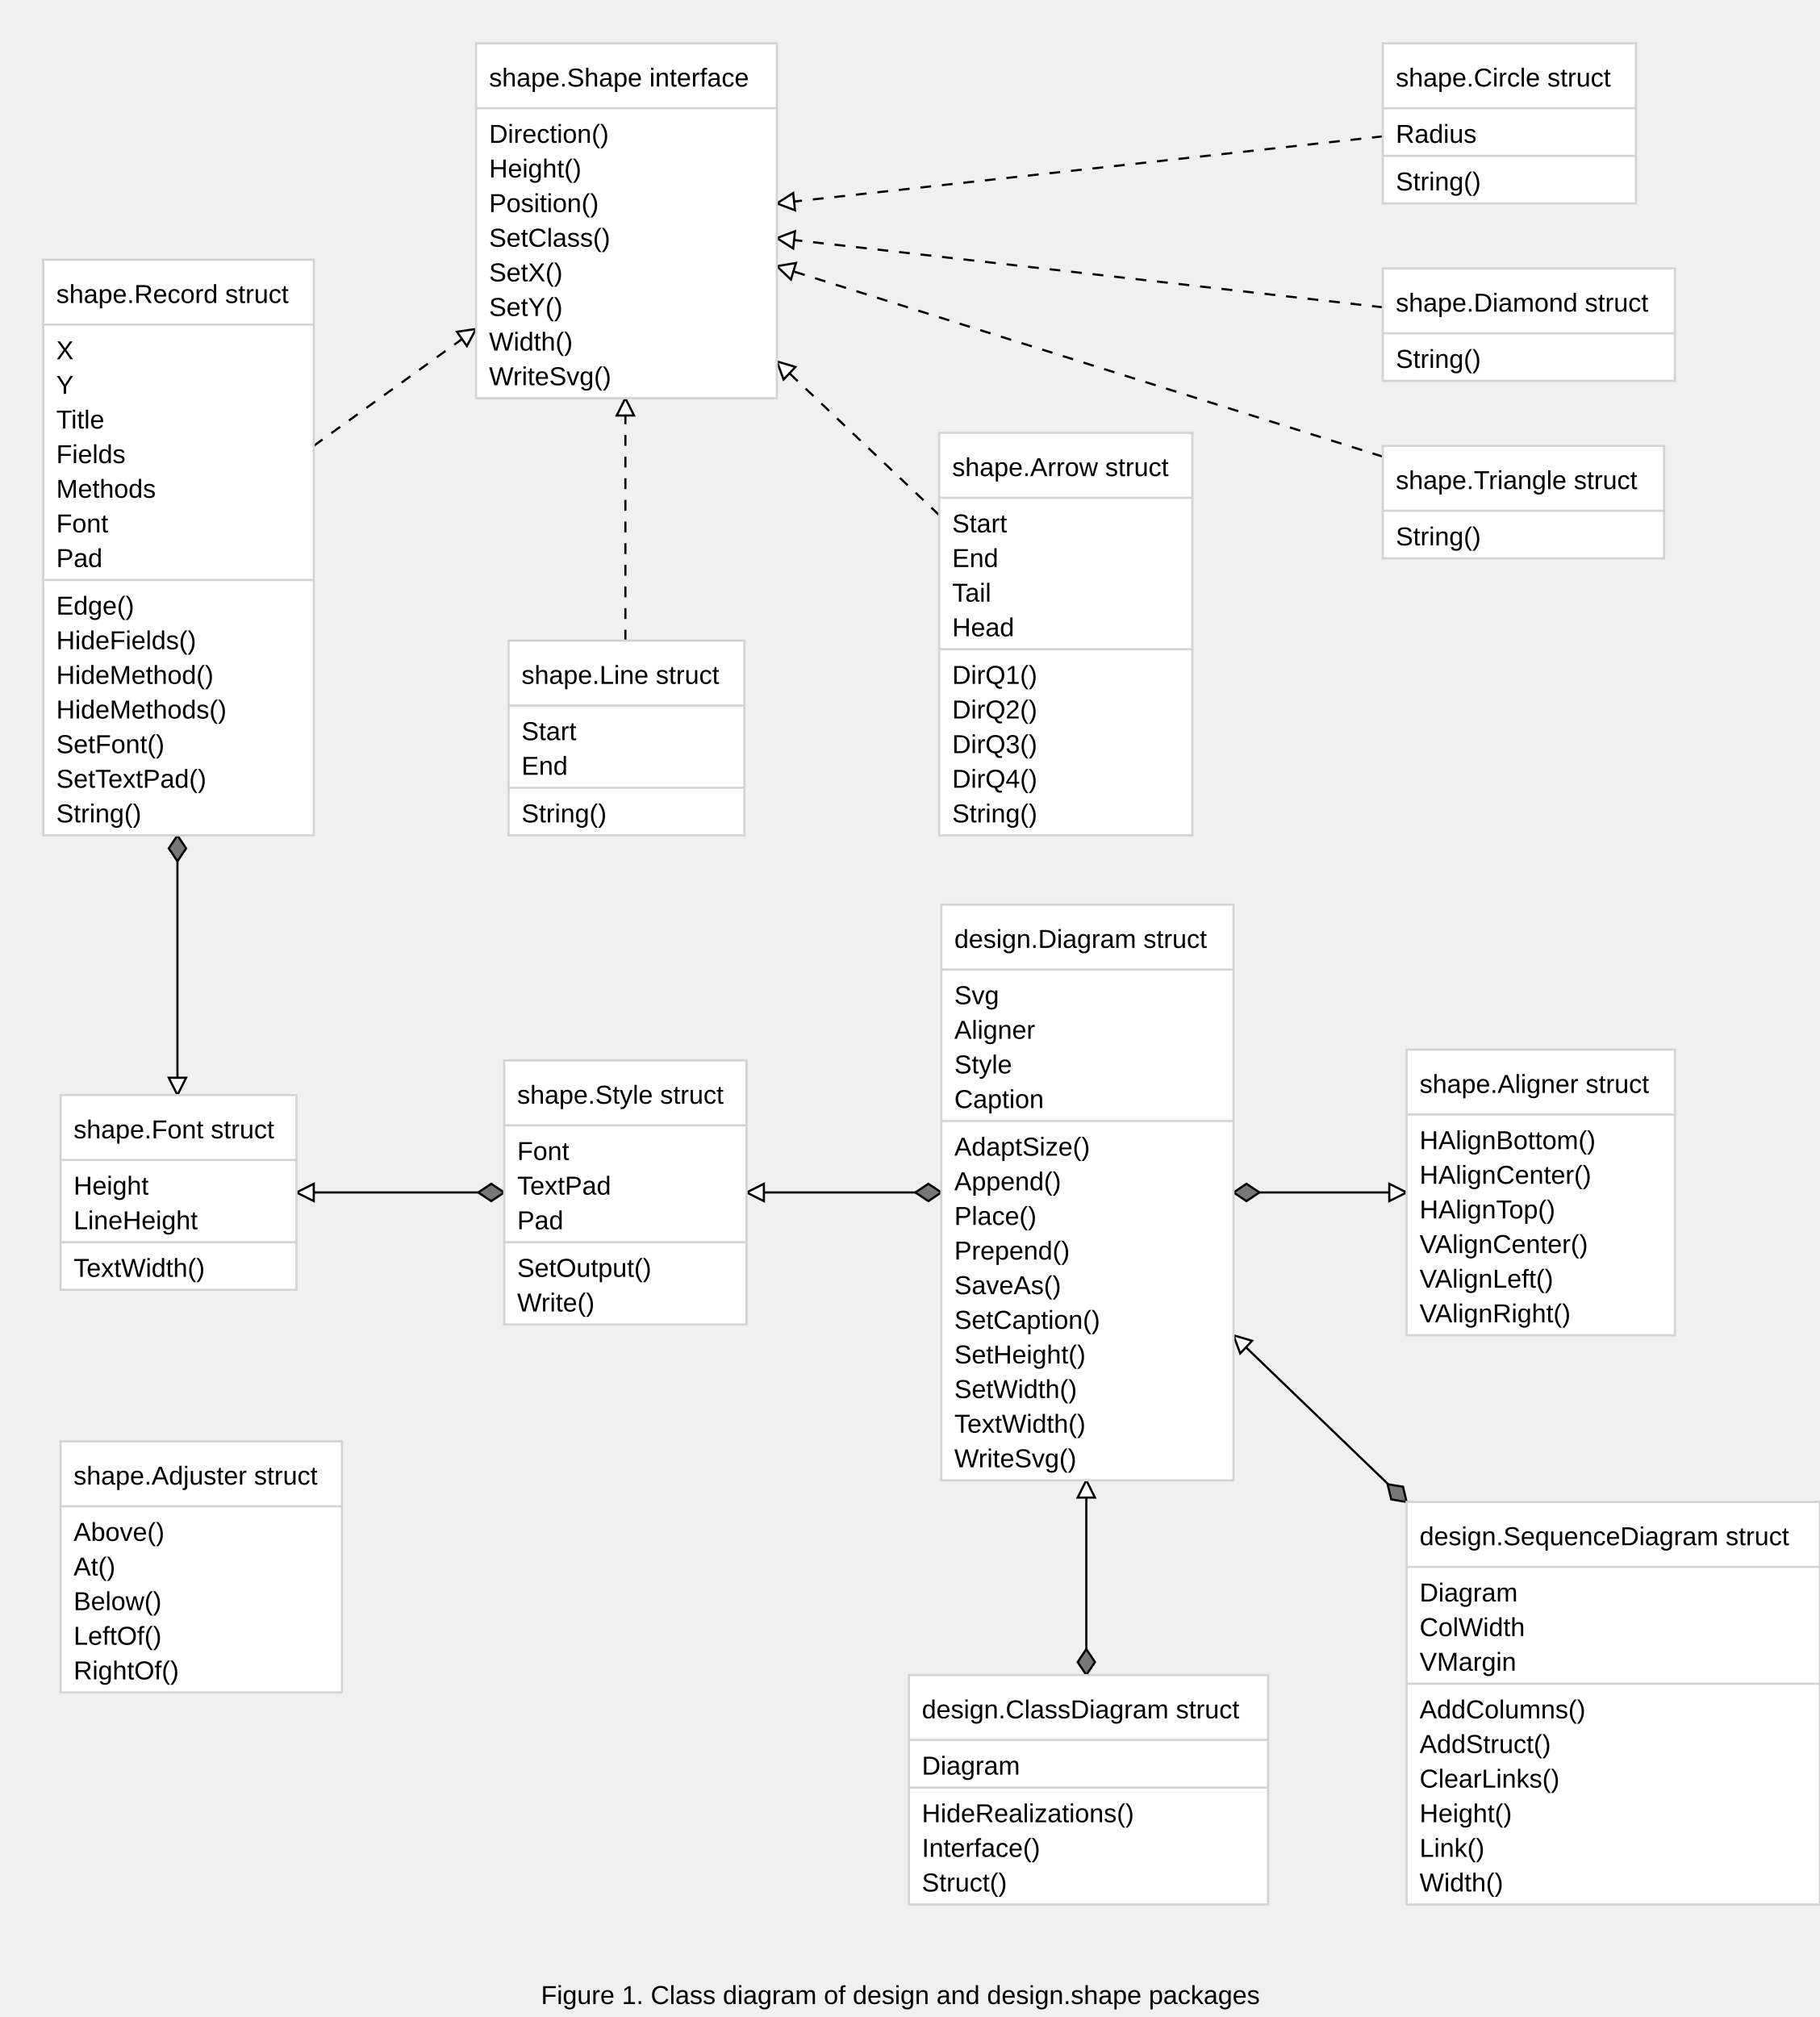
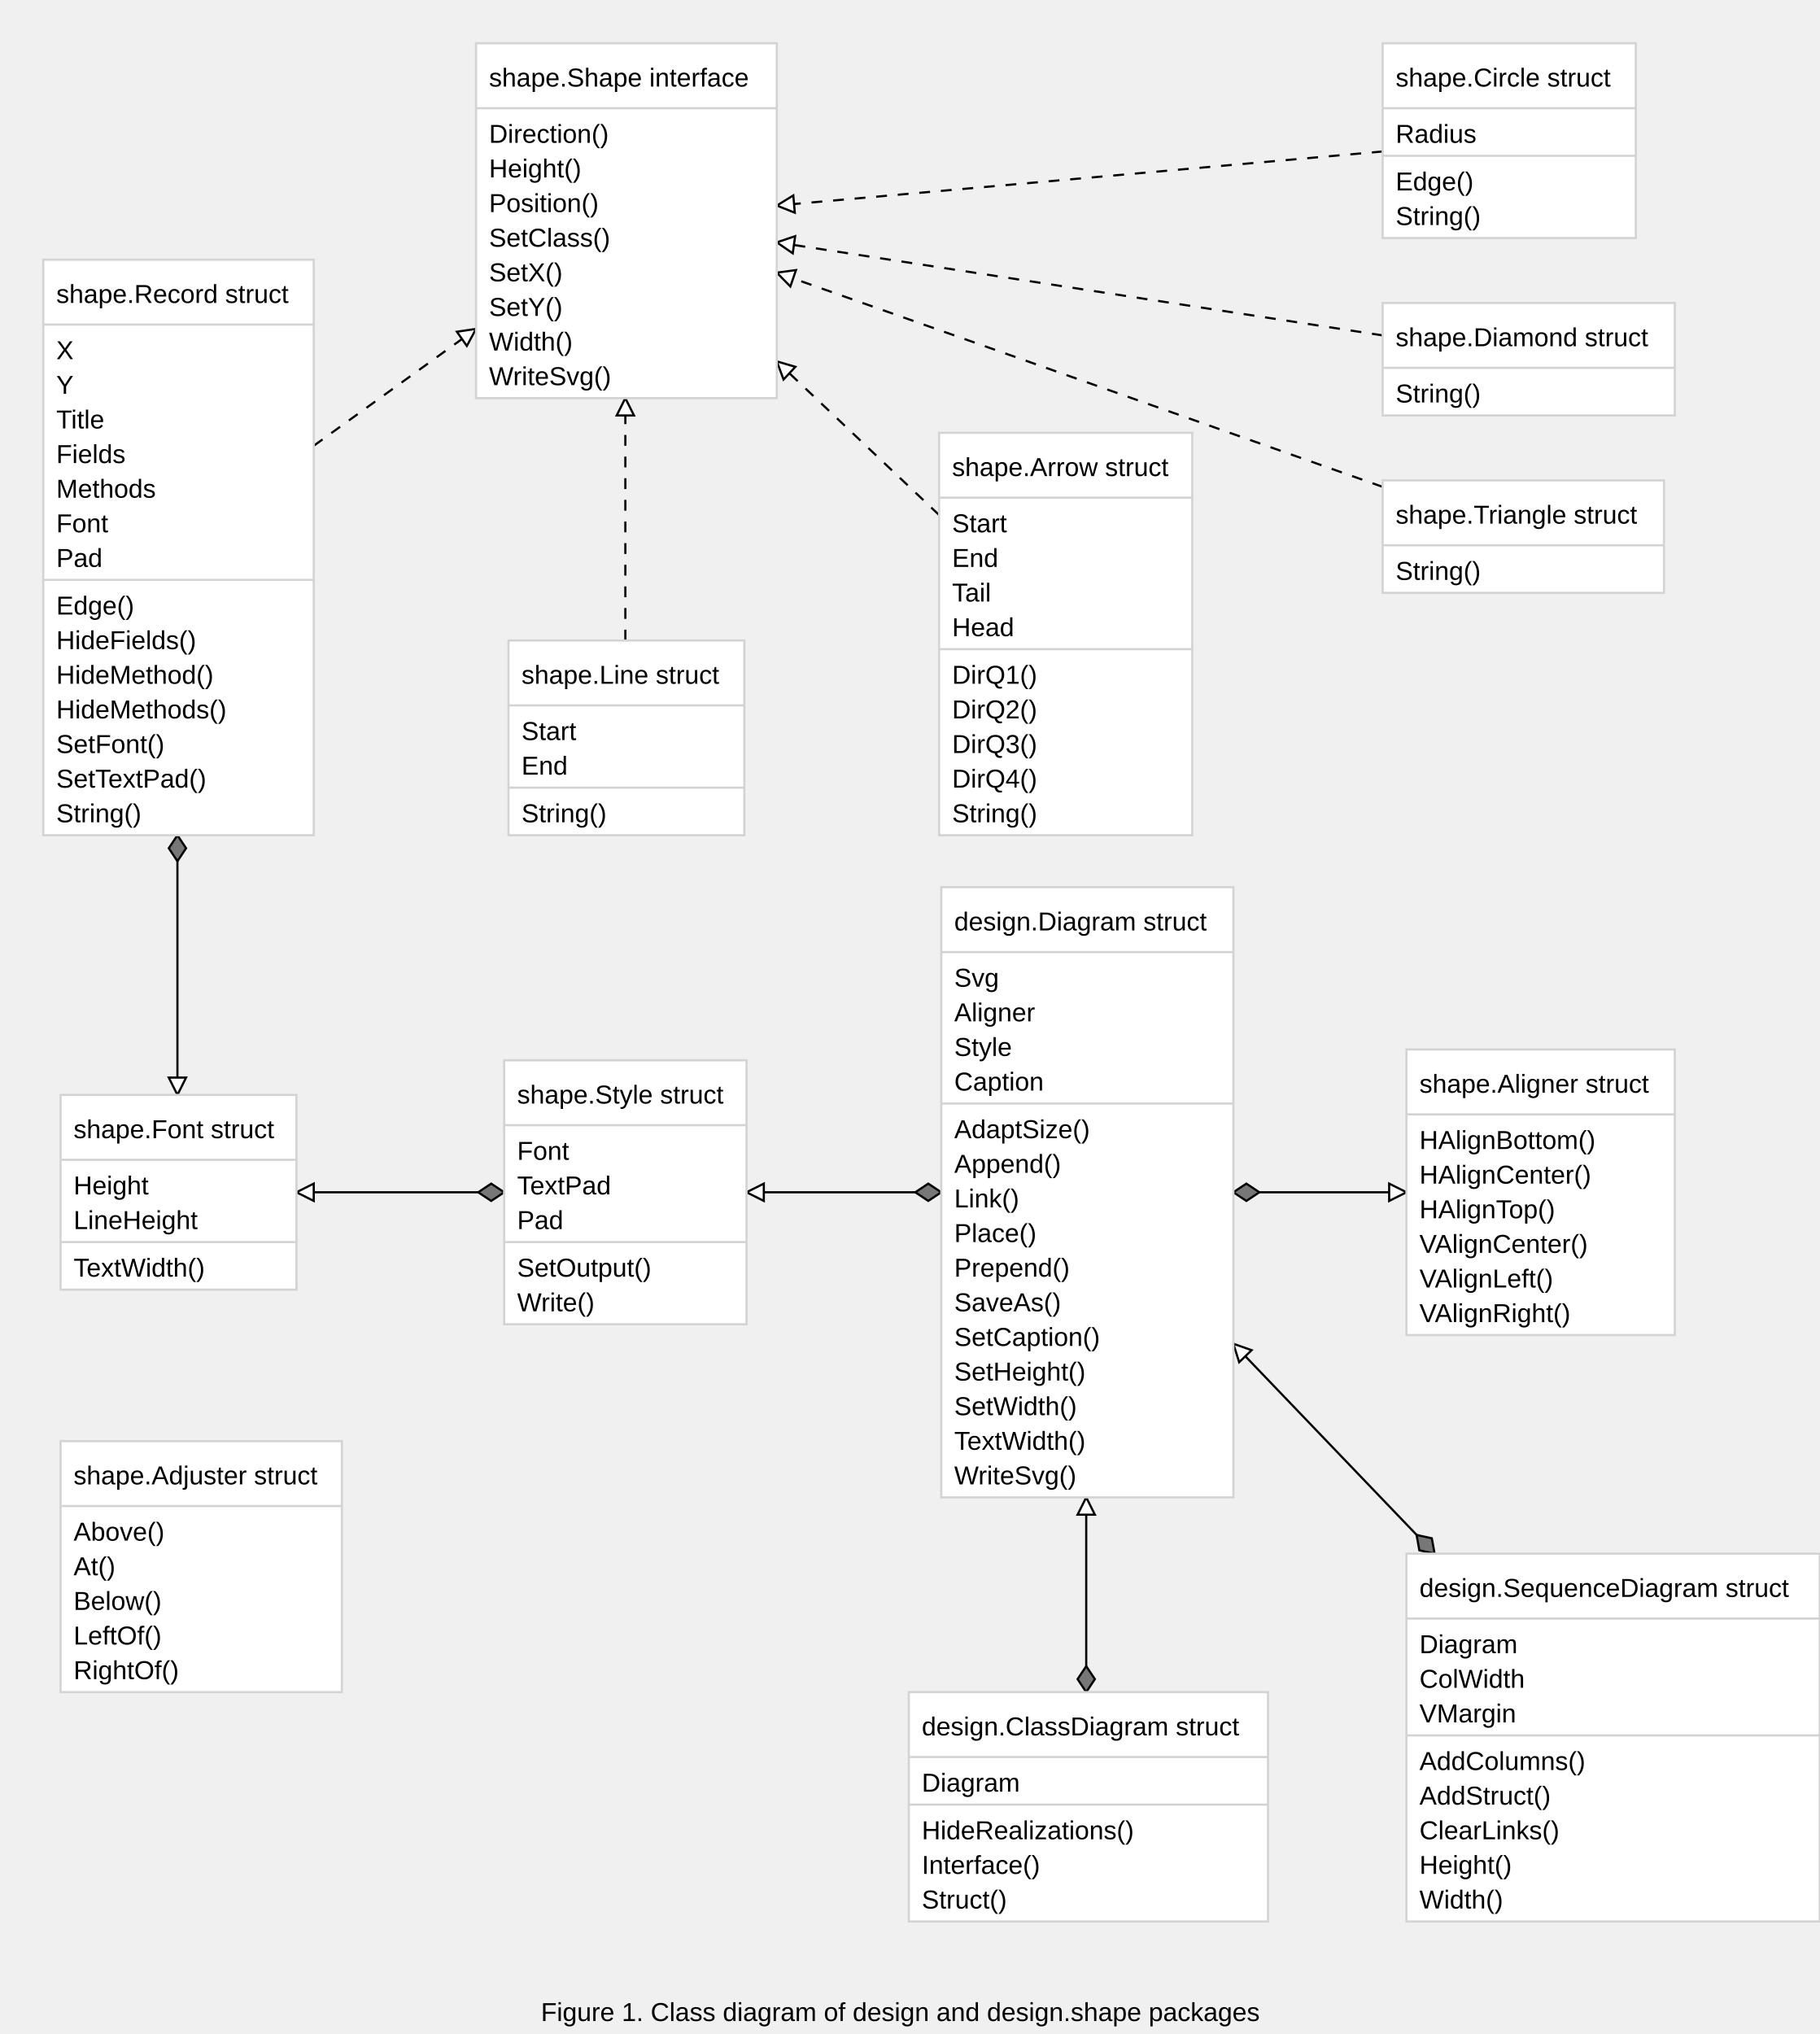
- <svg xmlns="http://www.w3.org/2000/svg" width="841" height="932" font-family="Arial, Helvetica, sans-serif">
+ <svg xmlns="http://www.w3.org/2000/svg" width="841" height="940" font-family="Arial, Helvetica, sans-serif">
  <path stroke="black" stroke-dasharray="5,5,5" d="M145,206 L220,152" />
  <g transform="rotate(-35 220 152)">
    <path stroke="black" fill="#ffffff" d="M220,152 l-8,-4 l 0,8 Z" />
  </g>
  <path stroke="black" stroke-dasharray="5,5,5" d="M434,238 L359,167" />
  <g transform="rotate(223 359 167)">
    <path stroke="black" fill="#ffffff" d="M359,167 l-8,-4 l 0,8 Z" />
  </g>
  <path stroke="black" stroke-dasharray="5,5,5" d="M289,296 L289,184" />
  <g transform="rotate(-90 289 184)">
    <path stroke="black" fill="#ffffff" d="M289,184 l-8,-4 l 0,8 Z" />
  </g>
-   <path stroke="black" stroke-dasharray="5,5,5" d="M639,63 L359,94" />
-   <g transform="rotate(174 359 94)">
-     <path stroke="black" fill="#ffffff" d="M359,94 l-8,-4 l 0,8 Z" />
-   </g>
-   <path stroke="black" stroke-dasharray="5,5,5" d="M639,142 L359,110" />
-   <g transform="rotate(186 359 110)">
-     <path stroke="black" fill="#ffffff" d="M359,110 l-8,-4 l 0,8 Z" />
-   </g>
-   <path stroke="black" stroke-dasharray="5,5,5" d="M639,211 L359,123" />
-   <g transform="rotate(197 359 123)">
-     <path stroke="black" fill="#ffffff" d="M359,123 l-8,-4 l 0,8 Z" />
+   <path stroke="black" stroke-dasharray="5,5,5" d="M639,70 L359,95" />
+   <g transform="rotate(175 359 95)">
+     <path stroke="black" fill="#ffffff" d="M359,95 l-8,-4 l 0,8 Z" />
+   </g>
+   <path stroke="black" stroke-dasharray="5,5,5" d="M639,155 L359,112" />
+   <g transform="rotate(188 359 112)">
+     <path stroke="black" fill="#ffffff" d="M359,112 l-8,-4 l 0,8 Z" />
+   </g>
+   <path stroke="black" stroke-dasharray="5,5,5" d="M639,225 L359,126" />
+   <g transform="rotate(199 359 126)">
+     <path stroke="black" fill="#ffffff" d="M359,126 l-8,-4 l 0,8 Z" />
  </g>
  <path stroke="black" d="M82,386 L82,506" />
  <g transform="rotate(90 82 386)">
    <path stroke="black" fill="#777777" d="M82,386 l 6,-4 6,4 -6,4 -6,-4" />
  </g>
  <g transform="rotate(90 82 506)">
    <path stroke="black" fill="#ffffff" d="M82,506 l-8,-4 l 0,8 Z" />
  </g>
  <path stroke="black" d="M233,551 L137,551" />
  <g transform="rotate(180 233 551)">
    <path stroke="black" fill="#777777" d="M233,551 l 6,-4 6,4 -6,4 -6,-4" />
  </g>
  <g transform="rotate(180 137 551)">
    <path stroke="black" fill="#ffffff" d="M137,551 l-8,-4 l 0,8 Z" />
  </g>
-   <path stroke="black" d="M650,694 L570,617" />
-   <g transform="rotate(223 650 694)">
-     <path stroke="black" fill="#777777" d="M650,694 l 6,-4 6,4 -6,4 -6,-4" />
-   </g>
-   <g transform="rotate(223 570 617)">
-     <path stroke="black" fill="#ffffff" d="M570,617 l-8,-4 l 0,8 Z" />
-   </g>
-   <path stroke="black" d="M502,774 L502,684" />
-   <g transform="rotate(-90 502 774)">
-     <path stroke="black" fill="#777777" d="M502,774 l 6,-4 6,4 -6,4 -6,-4" />
-   </g>
-   <g transform="rotate(-90 502 684)">
-     <path stroke="black" fill="#ffffff" d="M502,684 l-8,-4 l 0,8 Z" />
+   <path stroke="black" d="M663,718 L570,621" />
+   <g transform="rotate(226 663 718)">
+     <path stroke="black" fill="#777777" d="M663,718 l 6,-4 6,4 -6,4 -6,-4" />
+   </g>
+   <g transform="rotate(226 570 621)">
+     <path stroke="black" fill="#ffffff" d="M570,621 l-8,-4 l 0,8 Z" />
+   </g>
+   <path stroke="black" d="M502,782 L502,692" />
+   <g transform="rotate(-90 502 782)">
+     <path stroke="black" fill="#777777" d="M502,782 l 6,-4 6,4 -6,4 -6,-4" />
+   </g>
+   <g transform="rotate(-90 502 692)">
+     <path stroke="black" fill="#ffffff" d="M502,692 l-8,-4 l 0,8 Z" />
  </g>
  <path stroke="black" d="M570,551 L650,551" />
  <g transform="rotate(0 570 551)">
    <path stroke="black" fill="#777777" d="M570,551 l 6,-4 6,4 -6,4 -6,-4" />
  </g>
  <g transform="rotate(0 650 551)">
    <path stroke="black" fill="#ffffff" d="M650,551 l-8,-4 l 0,8 Z" />
  </g>
  <path stroke="black" d="M435,551 L345,551" />
  <g transform="rotate(180 435 551)">
    <path stroke="black" fill="#777777" d="M435,551 l 6,-4 6,4 -6,4 -6,-4" />
  </g>
  <g transform="rotate(180 345 551)">
    <path stroke="black" fill="#ffffff" d="M345,551 l-8,-4 l 0,8 Z" />
  </g>
  <rect stroke="#d3d3d3" fill="#ffffff" x="220" y="20" width="139" height="164" />
  <line stroke="#d3d3d3" x1="220" y1="50" x2="359" y2="50" />
  <text font-family="Arial,Helvetica,sans-serif" font-size="12px" x="226" y="66">Direction()</text>
  <text font-family="Arial,Helvetica,sans-serif" font-size="12px" x="226" y="82">Height()</text>
  <text font-family="Arial,Helvetica,sans-serif" font-size="12px" x="226" y="98">Position()</text>
  <text font-family="Arial,Helvetica,sans-serif" font-size="12px" x="226" y="114">SetClass()</text>
  <text font-family="Arial,Helvetica,sans-serif" font-size="12px" x="226" y="130">SetX()</text>
  <text font-family="Arial,Helvetica,sans-serif" font-size="12px" x="226" y="146">SetY()</text>
  <text font-family="Arial,Helvetica,sans-serif" font-size="12px" x="226" y="162">Width()</text>
  <text font-family="Arial,Helvetica,sans-serif" font-size="12px" x="226" y="178">WriteSvg()</text>
  <text font-family="Arial,Helvetica,sans-serif" font-size="12px" x="226" y="40">shape.Shape interface</text>
  <rect stroke="#d3d3d3" fill="#ffffff" x="20" y="120" width="125" height="266" />
  <line stroke="#d3d3d3" x1="20" y1="150" x2="145" y2="150" />
  <text font-family="Arial,Helvetica,sans-serif" font-size="12px" x="26" y="166">X</text>
  <text font-family="Arial,Helvetica,sans-serif" font-size="12px" x="26" y="182">Y</text>
  <text font-family="Arial,Helvetica,sans-serif" font-size="12px" x="26" y="198">Title</text>
  <text font-family="Arial,Helvetica,sans-serif" font-size="12px" x="26" y="214">Fields</text>
  <text font-family="Arial,Helvetica,sans-serif" font-size="12px" x="26" y="230">Methods</text>
  <text font-family="Arial,Helvetica,sans-serif" font-size="12px" x="26" y="246">Font</text>
  <text font-family="Arial,Helvetica,sans-serif" font-size="12px" x="26" y="262">Pad</text>
  <line stroke="#d3d3d3" x1="20" y1="268" x2="145" y2="268" />
  <text font-family="Arial,Helvetica,sans-serif" font-size="12px" x="26" y="284">Edge()</text>
  <text font-family="Arial,Helvetica,sans-serif" font-size="12px" x="26" y="300">HideFields()</text>
  <text font-family="Arial,Helvetica,sans-serif" font-size="12px" x="26" y="316">HideMethod()</text>
  <text font-family="Arial,Helvetica,sans-serif" font-size="12px" x="26" y="332">HideMethods()</text>
  <text font-family="Arial,Helvetica,sans-serif" font-size="12px" x="26" y="348">SetFont()</text>
  <text font-family="Arial,Helvetica,sans-serif" font-size="12px" x="26" y="364">SetTextPad()</text>
  <text font-family="Arial,Helvetica,sans-serif" font-size="12px" x="26" y="380">String()</text>
  <text font-family="Arial,Helvetica,sans-serif" font-size="12px" x="26" y="140">shape.Record struct</text>
  <rect stroke="#d3d3d3" fill="#ffffff" x="235" y="296" width="109" height="90" />
  <line stroke="#d3d3d3" x1="235" y1="326" x2="344" y2="326" />
  <text font-family="Arial,Helvetica,sans-serif" font-size="12px" x="241" y="342">Start</text>
  <text font-family="Arial,Helvetica,sans-serif" font-size="12px" x="241" y="358">End</text>
  <line stroke="#d3d3d3" x1="235" y1="364" x2="344" y2="364" />
  <text font-family="Arial,Helvetica,sans-serif" font-size="12px" x="241" y="380">String()</text>
  <text font-family="Arial,Helvetica,sans-serif" font-size="12px" x="241" y="316">shape.Line struct</text>
  <rect stroke="#d3d3d3" fill="#ffffff" x="434" y="200" width="117" height="186" />
  <line stroke="#d3d3d3" x1="434" y1="230" x2="551" y2="230" />
  <text font-family="Arial,Helvetica,sans-serif" font-size="12px" x="440" y="246">Start</text>
  <text font-family="Arial,Helvetica,sans-serif" font-size="12px" x="440" y="262">End</text>
  <text font-family="Arial,Helvetica,sans-serif" font-size="12px" x="440" y="278">Tail</text>
  <text font-family="Arial,Helvetica,sans-serif" font-size="12px" x="440" y="294">Head</text>
  <line stroke="#d3d3d3" x1="434" y1="300" x2="551" y2="300" />
  <text font-family="Arial,Helvetica,sans-serif" font-size="12px" x="440" y="316">DirQ1()</text>
  <text font-family="Arial,Helvetica,sans-serif" font-size="12px" x="440" y="332">DirQ2()</text>
  <text font-family="Arial,Helvetica,sans-serif" font-size="12px" x="440" y="348">DirQ3()</text>
  <text font-family="Arial,Helvetica,sans-serif" font-size="12px" x="440" y="364">DirQ4()</text>
  <text font-family="Arial,Helvetica,sans-serif" font-size="12px" x="440" y="380">String()</text>
  <text font-family="Arial,Helvetica,sans-serif" font-size="12px" x="440" y="220">shape.Arrow struct</text>
-   <rect stroke="#d3d3d3" fill="#ffffff" x="639" y="20" width="117" height="74" />
+   <rect stroke="#d3d3d3" fill="#ffffff" x="639" y="20" width="117" height="90" />
  <line stroke="#d3d3d3" x1="639" y1="50" x2="756" y2="50" />
  <text font-family="Arial,Helvetica,sans-serif" font-size="12px" x="645" y="66">Radius</text>
  <line stroke="#d3d3d3" x1="639" y1="72" x2="756" y2="72" />
-   <text font-family="Arial,Helvetica,sans-serif" font-size="12px" x="645" y="88">String()</text>
+   <text font-family="Arial,Helvetica,sans-serif" font-size="12px" x="645" y="88">Edge()</text>
+   <text font-family="Arial,Helvetica,sans-serif" font-size="12px" x="645" y="104">String()</text>
  <text font-family="Arial,Helvetica,sans-serif" font-size="12px" x="645" y="40">shape.Circle struct</text>
-   <rect stroke="#d3d3d3" fill="#ffffff" x="639" y="124" width="135" height="52" />
-   <line stroke="#d3d3d3" x1="639" y1="154" x2="774" y2="154" />
-   <text font-family="Arial,Helvetica,sans-serif" font-size="12px" x="645" y="170">String()</text>
-   <text font-family="Arial,Helvetica,sans-serif" font-size="12px" x="645" y="144">shape.Diamond struct</text>
-   <rect stroke="#d3d3d3" fill="#ffffff" x="639" y="206" width="130" height="52" />
-   <line stroke="#d3d3d3" x1="639" y1="236" x2="769" y2="236" />
-   <text font-family="Arial,Helvetica,sans-serif" font-size="12px" x="645" y="252">String()</text>
-   <text font-family="Arial,Helvetica,sans-serif" font-size="12px" x="645" y="226">shape.Triangle struct</text>
+   <rect stroke="#d3d3d3" fill="#ffffff" x="639" y="140" width="135" height="52" />
+   <line stroke="#d3d3d3" x1="639" y1="170" x2="774" y2="170" />
+   <text font-family="Arial,Helvetica,sans-serif" font-size="12px" x="645" y="186">String()</text>
+   <text font-family="Arial,Helvetica,sans-serif" font-size="12px" x="645" y="160">shape.Diamond struct</text>
+   <rect stroke="#d3d3d3" fill="#ffffff" x="639" y="222" width="130" height="52" />
+   <line stroke="#d3d3d3" x1="639" y1="252" x2="769" y2="252" />
+   <text font-family="Arial,Helvetica,sans-serif" font-size="12px" x="645" y="268">String()</text>
+   <text font-family="Arial,Helvetica,sans-serif" font-size="12px" x="645" y="242">shape.Triangle struct</text>
  <rect stroke="#d3d3d3" fill="#ffffff" x="28" y="506" width="109" height="90" />
  <line stroke="#d3d3d3" x1="28" y1="536" x2="137" y2="536" />
  <text font-family="Arial,Helvetica,sans-serif" font-size="12px" x="34" y="552">Height</text>
  <text font-family="Arial,Helvetica,sans-serif" font-size="12px" x="34" y="568">LineHeight</text>
  <line stroke="#d3d3d3" x1="28" y1="574" x2="137" y2="574" />
  <text font-family="Arial,Helvetica,sans-serif" font-size="12px" x="34" y="590">TextWidth()</text>
  <text font-family="Arial,Helvetica,sans-serif" font-size="12px" x="34" y="526">shape.Font struct</text>
  <rect stroke="#d3d3d3" fill="#ffffff" x="233" y="490" width="112" height="122" />
  <line stroke="#d3d3d3" x1="233" y1="520" x2="345" y2="520" />
  <text font-family="Arial,Helvetica,sans-serif" font-size="12px" x="239" y="536">Font</text>
  <text font-family="Arial,Helvetica,sans-serif" font-size="12px" x="239" y="552">TextPad</text>
  <text font-family="Arial,Helvetica,sans-serif" font-size="12px" x="239" y="568">Pad</text>
  <line stroke="#d3d3d3" x1="233" y1="574" x2="345" y2="574" />
  <text font-family="Arial,Helvetica,sans-serif" font-size="12px" x="239" y="590">SetOutput()</text>
  <text font-family="Arial,Helvetica,sans-serif" font-size="12px" x="239" y="606">Write()</text>
  <text font-family="Arial,Helvetica,sans-serif" font-size="12px" x="239" y="510">shape.Style struct</text>
-   <rect stroke="#d3d3d3" fill="#ffffff" x="435" y="418" width="135" height="266" />
-   <line stroke="#d3d3d3" x1="435" y1="448" x2="570" y2="448" />
-   <text font-family="Arial,Helvetica,sans-serif" font-size="12px" x="441" y="464">Svg</text>
-   <text font-family="Arial,Helvetica,sans-serif" font-size="12px" x="441" y="480">Aligner</text>
-   <text font-family="Arial,Helvetica,sans-serif" font-size="12px" x="441" y="496">Style</text>
-   <text font-family="Arial,Helvetica,sans-serif" font-size="12px" x="441" y="512">Caption</text>
-   <line stroke="#d3d3d3" x1="435" y1="518" x2="570" y2="518" />
-   <text font-family="Arial,Helvetica,sans-serif" font-size="12px" x="441" y="534">AdaptSize()</text>
-   <text font-family="Arial,Helvetica,sans-serif" font-size="12px" x="441" y="550">Append()</text>
-   <text font-family="Arial,Helvetica,sans-serif" font-size="12px" x="441" y="566">Place()</text>
-   <text font-family="Arial,Helvetica,sans-serif" font-size="12px" x="441" y="582">Prepend()</text>
-   <text font-family="Arial,Helvetica,sans-serif" font-size="12px" x="441" y="598">SaveAs()</text>
-   <text font-family="Arial,Helvetica,sans-serif" font-size="12px" x="441" y="614">SetCaption()</text>
-   <text font-family="Arial,Helvetica,sans-serif" font-size="12px" x="441" y="630">SetHeight()</text>
-   <text font-family="Arial,Helvetica,sans-serif" font-size="12px" x="441" y="646">SetWidth()</text>
-   <text font-family="Arial,Helvetica,sans-serif" font-size="12px" x="441" y="662">TextWidth()</text>
-   <text font-family="Arial,Helvetica,sans-serif" font-size="12px" x="441" y="678">WriteSvg()</text>
-   <text font-family="Arial,Helvetica,sans-serif" font-size="12px" x="441" y="438">design.Diagram struct</text>
+   <rect stroke="#d3d3d3" fill="#ffffff" x="435" y="410" width="135" height="282" />
+   <line stroke="#d3d3d3" x1="435" y1="440" x2="570" y2="440" />
+   <text font-family="Arial,Helvetica,sans-serif" font-size="12px" x="441" y="456">Svg</text>
+   <text font-family="Arial,Helvetica,sans-serif" font-size="12px" x="441" y="472">Aligner</text>
+   <text font-family="Arial,Helvetica,sans-serif" font-size="12px" x="441" y="488">Style</text>
+   <text font-family="Arial,Helvetica,sans-serif" font-size="12px" x="441" y="504">Caption</text>
+   <line stroke="#d3d3d3" x1="435" y1="510" x2="570" y2="510" />
+   <text font-family="Arial,Helvetica,sans-serif" font-size="12px" x="441" y="526">AdaptSize()</text>
+   <text font-family="Arial,Helvetica,sans-serif" font-size="12px" x="441" y="542">Append()</text>
+   <text font-family="Arial,Helvetica,sans-serif" font-size="12px" x="441" y="558">Link()</text>
+   <text font-family="Arial,Helvetica,sans-serif" font-size="12px" x="441" y="574">Place()</text>
+   <text font-family="Arial,Helvetica,sans-serif" font-size="12px" x="441" y="590">Prepend()</text>
+   <text font-family="Arial,Helvetica,sans-serif" font-size="12px" x="441" y="606">SaveAs()</text>
+   <text font-family="Arial,Helvetica,sans-serif" font-size="12px" x="441" y="622">SetCaption()</text>
+   <text font-family="Arial,Helvetica,sans-serif" font-size="12px" x="441" y="638">SetHeight()</text>
+   <text font-family="Arial,Helvetica,sans-serif" font-size="12px" x="441" y="654">SetWidth()</text>
+   <text font-family="Arial,Helvetica,sans-serif" font-size="12px" x="441" y="670">TextWidth()</text>
+   <text font-family="Arial,Helvetica,sans-serif" font-size="12px" x="441" y="686">WriteSvg()</text>
+   <text font-family="Arial,Helvetica,sans-serif" font-size="12px" x="441" y="430">design.Diagram struct</text>
  <rect stroke="#d3d3d3" fill="#ffffff" x="650" y="485" width="124" height="132" />
  <line stroke="#d3d3d3" x1="650" y1="515" x2="774" y2="515" />
  <text font-family="Arial,Helvetica,sans-serif" font-size="12px" x="656" y="531">HAlignBottom()</text>
  <text font-family="Arial,Helvetica,sans-serif" font-size="12px" x="656" y="547">HAlignCenter()</text>
  <text font-family="Arial,Helvetica,sans-serif" font-size="12px" x="656" y="563">HAlignTop()</text>
  <text font-family="Arial,Helvetica,sans-serif" font-size="12px" x="656" y="579">VAlignCenter()</text>
  <text font-family="Arial,Helvetica,sans-serif" font-size="12px" x="656" y="595">VAlignLeft()</text>
  <text font-family="Arial,Helvetica,sans-serif" font-size="12px" x="656" y="611">VAlignRight()</text>
  <text font-family="Arial,Helvetica,sans-serif" font-size="12px" x="656" y="505">shape.Aligner struct</text>
  <rect stroke="#d3d3d3" fill="#ffffff" x="28" y="666" width="130" height="116" />
  <line stroke="#d3d3d3" x1="28" y1="696" x2="158" y2="696" />
  <text font-family="Arial,Helvetica,sans-serif" font-size="12px" x="34" y="712">Above()</text>
  <text font-family="Arial,Helvetica,sans-serif" font-size="12px" x="34" y="728">At()</text>
  <text font-family="Arial,Helvetica,sans-serif" font-size="12px" x="34" y="744">Below()</text>
  <text font-family="Arial,Helvetica,sans-serif" font-size="12px" x="34" y="760">LeftOf()</text>
  <text font-family="Arial,Helvetica,sans-serif" font-size="12px" x="34" y="776">RightOf()</text>
  <text font-family="Arial,Helvetica,sans-serif" font-size="12px" x="34" y="686">shape.Adjuster struct</text>
-   <rect stroke="#d3d3d3" fill="#ffffff" x="650" y="694" width="191" height="186" />
-   <line stroke="#d3d3d3" x1="650" y1="724" x2="841" y2="724" />
-   <text font-family="Arial,Helvetica,sans-serif" font-size="12px" x="656" y="740">Diagram</text>
-   <text font-family="Arial,Helvetica,sans-serif" font-size="12px" x="656" y="756">ColWidth</text>
-   <text font-family="Arial,Helvetica,sans-serif" font-size="12px" x="656" y="772">VMargin</text>
-   <line stroke="#d3d3d3" x1="650" y1="778" x2="841" y2="778" />
-   <text font-family="Arial,Helvetica,sans-serif" font-size="12px" x="656" y="794">AddColumns()</text>
-   <text font-family="Arial,Helvetica,sans-serif" font-size="12px" x="656" y="810">AddStruct()</text>
-   <text font-family="Arial,Helvetica,sans-serif" font-size="12px" x="656" y="826">ClearLinks()</text>
-   <text font-family="Arial,Helvetica,sans-serif" font-size="12px" x="656" y="842">Height()</text>
-   <text font-family="Arial,Helvetica,sans-serif" font-size="12px" x="656" y="858">Link()</text>
-   <text font-family="Arial,Helvetica,sans-serif" font-size="12px" x="656" y="874">Width()</text>
-   <text font-family="Arial,Helvetica,sans-serif" font-size="12px" x="656" y="714">design.SequenceDiagram struct</text>
-   <rect stroke="#d3d3d3" fill="#ffffff" x="420" y="774" width="166" height="106" />
-   <line stroke="#d3d3d3" x1="420" y1="804" x2="586" y2="804" />
-   <text font-family="Arial,Helvetica,sans-serif" font-size="12px" x="426" y="820">Diagram</text>
-   <line stroke="#d3d3d3" x1="420" y1="826" x2="586" y2="826" />
-   <text font-family="Arial,Helvetica,sans-serif" font-size="12px" x="426" y="842">HideRealizations()</text>
-   <text font-family="Arial,Helvetica,sans-serif" font-size="12px" x="426" y="858">Interface()</text>
-   <text font-family="Arial,Helvetica,sans-serif" font-size="12px" x="426" y="874">Struct()</text>
-   <text font-family="Arial,Helvetica,sans-serif" font-size="12px" x="426" y="794">design.ClassDiagram struct</text>
-   <text font-family="Arial,Helvetica,sans-serif" font-size="12px" x="250" y="926">Figure 1. Class diagram of design and design.shape packages</text>
+   <rect stroke="#d3d3d3" fill="#ffffff" x="650" y="718" width="191" height="170" />
+   <line stroke="#d3d3d3" x1="650" y1="748" x2="841" y2="748" />
+   <text font-family="Arial,Helvetica,sans-serif" font-size="12px" x="656" y="764">Diagram</text>
+   <text font-family="Arial,Helvetica,sans-serif" font-size="12px" x="656" y="780">ColWidth</text>
+   <text font-family="Arial,Helvetica,sans-serif" font-size="12px" x="656" y="796">VMargin</text>
+   <line stroke="#d3d3d3" x1="650" y1="802" x2="841" y2="802" />
+   <text font-family="Arial,Helvetica,sans-serif" font-size="12px" x="656" y="818">AddColumns()</text>
+   <text font-family="Arial,Helvetica,sans-serif" font-size="12px" x="656" y="834">AddStruct()</text>
+   <text font-family="Arial,Helvetica,sans-serif" font-size="12px" x="656" y="850">ClearLinks()</text>
+   <text font-family="Arial,Helvetica,sans-serif" font-size="12px" x="656" y="866">Height()</text>
+   <text font-family="Arial,Helvetica,sans-serif" font-size="12px" x="656" y="882">Width()</text>
+   <text font-family="Arial,Helvetica,sans-serif" font-size="12px" x="656" y="738">design.SequenceDiagram struct</text>
+   <rect stroke="#d3d3d3" fill="#ffffff" x="420" y="782" width="166" height="106" />
+   <line stroke="#d3d3d3" x1="420" y1="812" x2="586" y2="812" />
+   <text font-family="Arial,Helvetica,sans-serif" font-size="12px" x="426" y="828">Diagram</text>
+   <line stroke="#d3d3d3" x1="420" y1="834" x2="586" y2="834" />
+   <text font-family="Arial,Helvetica,sans-serif" font-size="12px" x="426" y="850">HideRealizations()</text>
+   <text font-family="Arial,Helvetica,sans-serif" font-size="12px" x="426" y="866">Interface()</text>
+   <text font-family="Arial,Helvetica,sans-serif" font-size="12px" x="426" y="882">Struct()</text>
+   <text font-family="Arial,Helvetica,sans-serif" font-size="12px" x="426" y="802">design.ClassDiagram struct</text>
+   <text font-family="Arial,Helvetica,sans-serif" font-size="12px" x="250" y="934">Figure 1. Class diagram of design and design.shape packages</text>
</svg>
